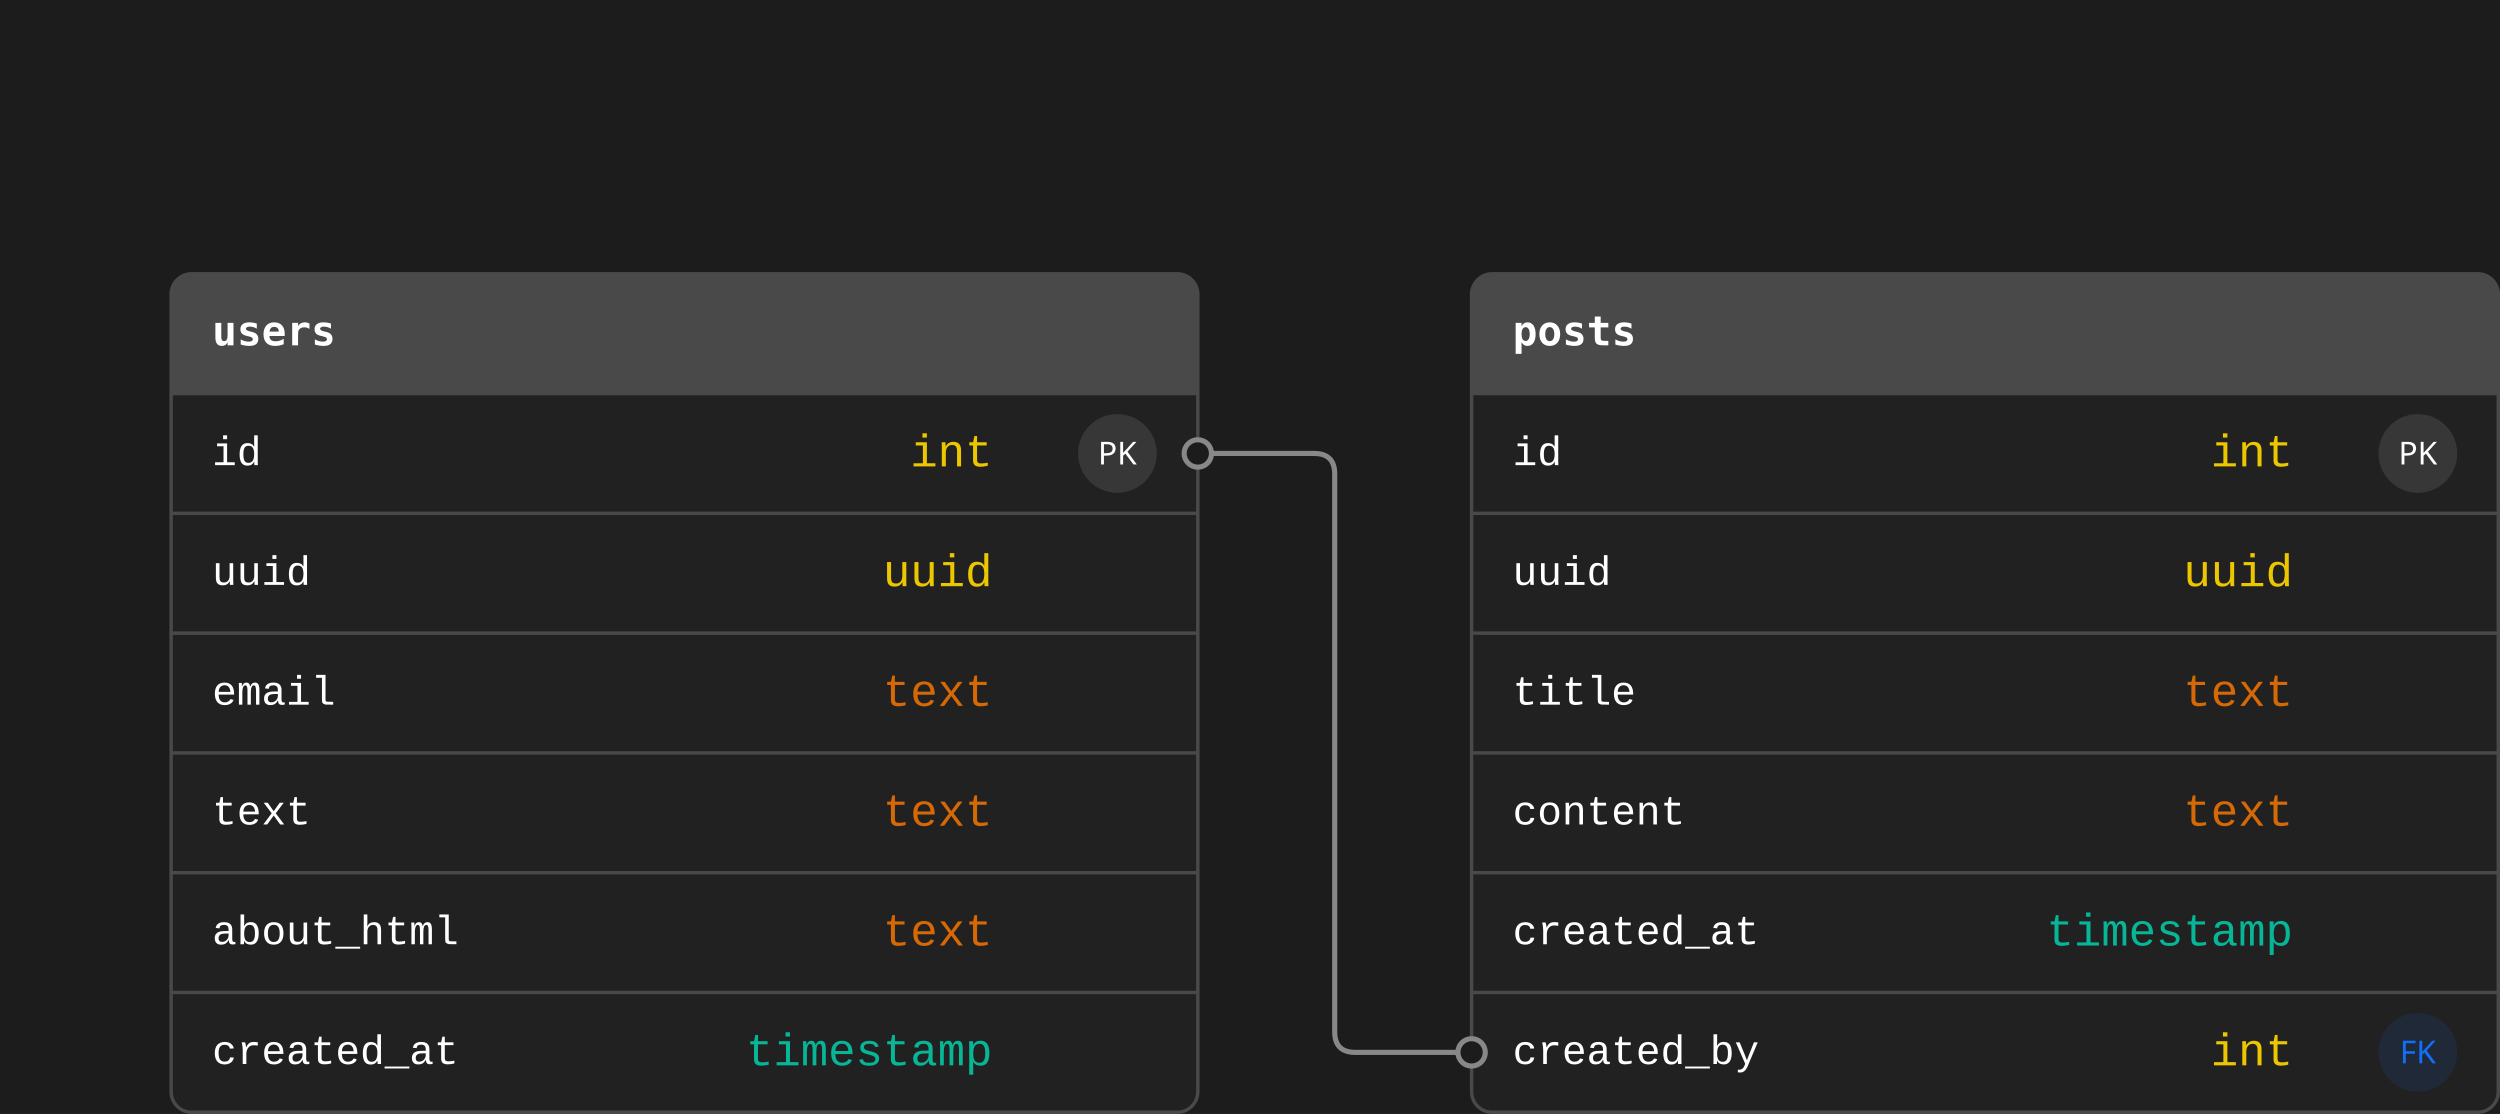
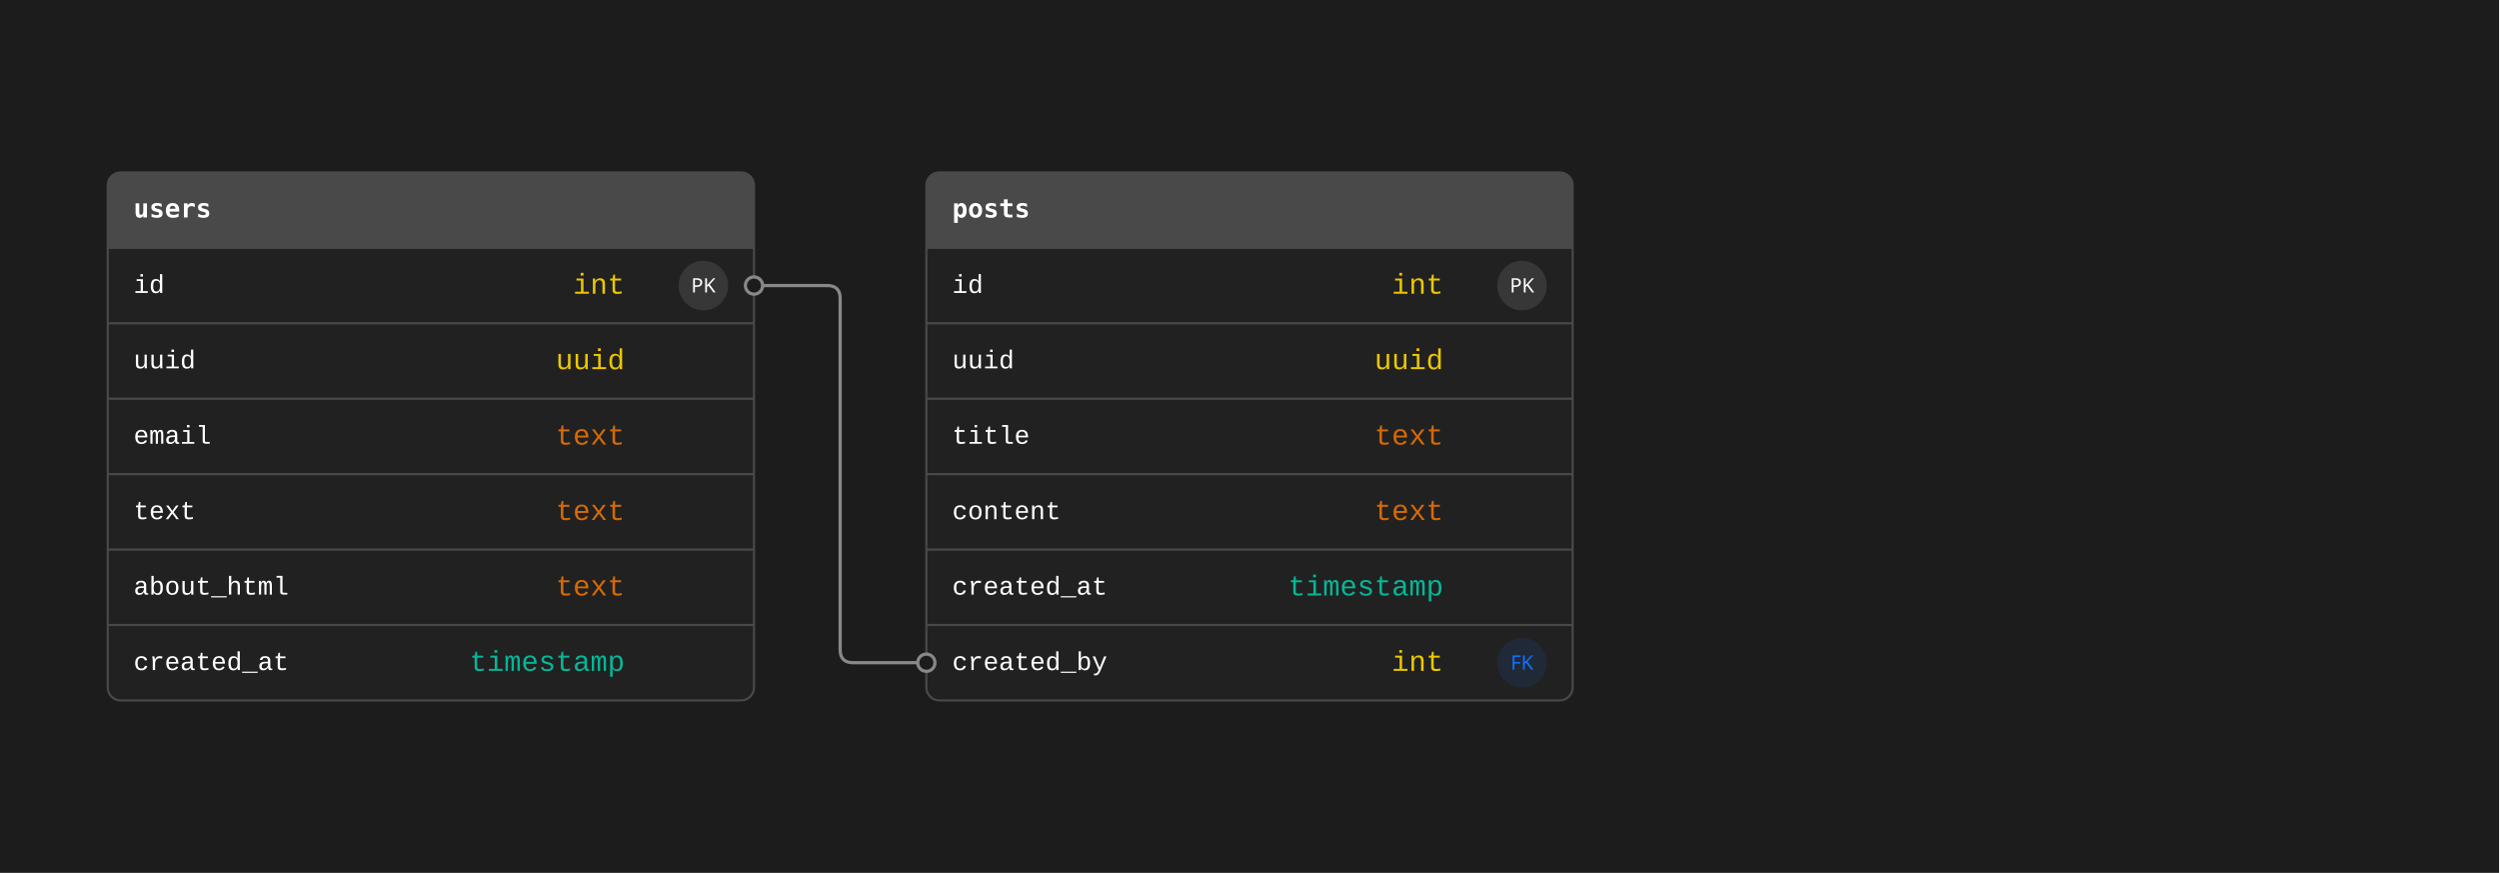
- <svg xmlns="http://www.w3.org/2000/svg" version="1.1">
+ <svg xmlns="http://www.w3.org/2000/svg" viewBox="0, 0, 1160, 405">
  <rect fill="#1C1C1C" height="100%" width="100%" />
  <defs>
    <clipPath id="record-clip-path-0">
      <rect height="245" rx="6" ry="6" width="300" x="50" y="80" />
    </clipPath>
    <clipPath id="record-clip-path-1">
      <rect height="245" rx="6" ry="6" width="300" x="430" y="80" />
    </clipPath>
  </defs>
  <rect fill="#212121" height="245" rx="6" ry="6" stroke="#494949" width="300" x="50" y="80" />
  <rect clip-path="url(#record-clip-path-0)" fill="#494949" height="35" width="300" x="50" y="80" />
  <text dominant-baseline="middle" fill="white" font-family="Monaco,Lucida Console,monospace" font-weight="bold" text-anchor="start" x="62" y="97.5">
users
</text>
  <line stroke="#494949" stroke-width="1" x1="50" x2="350" y1="115" y2="115" />
  <text dominant-baseline="middle" fill="white" font-family="Courier New,monospace" font-weight="lighter" text-anchor="start" x="62" y="132.5">
id
</text>
  <text dominant-baseline="middle" fill="#ECC700" font-family="Courier New,monospace" font-size="small" font-weight="lighter" text-anchor="end" x="290" y="132.5">
int
</text>
  <circle cx="326.5" cy="132.5" fill="#373737" r="11.5" />
  <text dominant-baseline="middle" fill="white" font-family="Trebuchet MS,sans-serif" font-size="xx-small" text-anchor="middle" x="326.5" y="132.5">
PK
</text>
  <line stroke="#494949" stroke-width="1" x1="50" x2="350" y1="150" y2="150" />
  <text dominant-baseline="middle" fill="white" font-family="Courier New,monospace" font-weight="lighter" text-anchor="start" x="62" y="167.5">
uuid
</text>
  <text dominant-baseline="middle" fill="#ECC700" font-family="Courier New,monospace" font-size="small" font-weight="lighter" text-anchor="end" x="290" y="167.5">
uuid
</text>
  <line stroke="#494949" stroke-width="1" x1="50" x2="350" y1="185" y2="185" />
  <text dominant-baseline="middle" fill="white" font-family="Courier New,monospace" font-weight="lighter" text-anchor="start" x="62" y="202.5">
email
</text>
  <text dominant-baseline="middle" fill="#D66905" font-family="Courier New,monospace" font-size="small" font-weight="lighter" text-anchor="end" x="290" y="202.5">
text
</text>
  <line stroke="#494949" stroke-width="1" x1="50" x2="350" y1="220" y2="220" />
  <text dominant-baseline="middle" fill="white" font-family="Courier New,monospace" font-weight="lighter" text-anchor="start" x="62" y="237.5">
text
</text>
  <text dominant-baseline="middle" fill="#D66905" font-family="Courier New,monospace" font-size="small" font-weight="lighter" text-anchor="end" x="290" y="237.5">
text
</text>
  <line stroke="#494949" stroke-width="1" x1="50" x2="350" y1="255" y2="255" />
  <text dominant-baseline="middle" fill="white" font-family="Courier New,monospace" font-weight="lighter" text-anchor="start" x="62" y="272.5">
about_html
</text>
  <text dominant-baseline="middle" fill="#D66905" font-family="Courier New,monospace" font-size="small" font-weight="lighter" text-anchor="end" x="290" y="272.5">
text
</text>
  <line stroke="#494949" stroke-width="1" x1="50" x2="350" y1="290" y2="290" />
  <text dominant-baseline="middle" fill="white" font-family="Courier New,monospace" font-weight="lighter" text-anchor="start" x="62" y="307.5">
created_at
</text>
  <text dominant-baseline="middle" fill="#06B697" font-family="Courier New,monospace" font-size="small" font-weight="lighter" text-anchor="end" x="290" y="307.5">
timestamp
</text>
  <rect fill="#212121" height="245" rx="6" ry="6" stroke="#494949" width="300" x="430" y="80" />
  <rect clip-path="url(#record-clip-path-1)" fill="#494949" height="35" width="300" x="430" y="80" />
  <text dominant-baseline="middle" fill="white" font-family="Monaco,Lucida Console,monospace" font-weight="bold" text-anchor="start" x="442" y="97.5">
posts
</text>
  <line stroke="#494949" stroke-width="1" x1="430" x2="730" y1="115" y2="115" />
  <text dominant-baseline="middle" fill="white" font-family="Courier New,monospace" font-weight="lighter" text-anchor="start" x="442" y="132.5">
id
</text>
  <text dominant-baseline="middle" fill="#ECC700" font-family="Courier New,monospace" font-size="small" font-weight="lighter" text-anchor="end" x="670" y="132.5">
int
</text>
  <circle cx="706.5" cy="132.5" fill="#373737" r="11.5" />
  <text dominant-baseline="middle" fill="white" font-family="Trebuchet MS,sans-serif" font-size="xx-small" text-anchor="middle" x="706.5" y="132.5">
PK
</text>
  <line stroke="#494949" stroke-width="1" x1="430" x2="730" y1="150" y2="150" />
  <text dominant-baseline="middle" fill="white" font-family="Courier New,monospace" font-weight="lighter" text-anchor="start" x="442" y="167.5">
uuid
</text>
  <text dominant-baseline="middle" fill="#ECC700" font-family="Courier New,monospace" font-size="small" font-weight="lighter" text-anchor="end" x="670" y="167.5">
uuid
</text>
  <line stroke="#494949" stroke-width="1" x1="430" x2="730" y1="185" y2="185" />
  <text dominant-baseline="middle" fill="white" font-family="Courier New,monospace" font-weight="lighter" text-anchor="start" x="442" y="202.5">
title
</text>
  <text dominant-baseline="middle" fill="#D66905" font-family="Courier New,monospace" font-size="small" font-weight="lighter" text-anchor="end" x="670" y="202.5">
text
</text>
  <line stroke="#494949" stroke-width="1" x1="430" x2="730" y1="220" y2="220" />
  <text dominant-baseline="middle" fill="white" font-family="Courier New,monospace" font-weight="lighter" text-anchor="start" x="442" y="237.5">
content
</text>
  <text dominant-baseline="middle" fill="#D66905" font-family="Courier New,monospace" font-size="small" font-weight="lighter" text-anchor="end" x="670" y="237.5">
text
</text>
  <line stroke="#494949" stroke-width="1" x1="430" x2="730" y1="255" y2="255" />
  <text dominant-baseline="middle" fill="white" font-family="Courier New,monospace" font-weight="lighter" text-anchor="start" x="442" y="272.5">
created_at
</text>
  <text dominant-baseline="middle" fill="#06B697" font-family="Courier New,monospace" font-size="small" font-weight="lighter" text-anchor="end" x="670" y="272.5">
timestamp
</text>
  <line stroke="#494949" stroke-width="1" x1="430" x2="730" y1="290" y2="290" />
  <text dominant-baseline="middle" fill="white" font-family="Courier New,monospace" font-weight="lighter" text-anchor="start" x="442" y="307.5">
created_by
</text>
  <text dominant-baseline="middle" fill="#ECC700" font-family="Courier New,monospace" font-size="small" font-weight="lighter" text-anchor="end" x="670" y="307.5">
int
</text>
  <circle cx="706.5" cy="307.5" fill="#202937" r="11.5" />
  <text dominant-baseline="middle" fill="#1170FB" font-family="Trebuchet MS,sans-serif" font-size="xx-small" text-anchor="middle" x="706.5" y="307.5">
FK
</text>
  <path d="M350 132.5 L384 132.5 Q390 132.5 390 138.5 L390 301.5 Q390 307.5 396 307.5 L430 307.5" fill="transparent" stroke="#888888" stroke-width="1.5" />
  <circle cx="350" cy="132.5" fill="#1C1C1C" r="4" stroke="#888888" stroke-width="1.5" />
  <circle cx="430" cy="307.5" fill="#1C1C1C" r="4" stroke="#888888" stroke-width="1.5" />
</svg>
